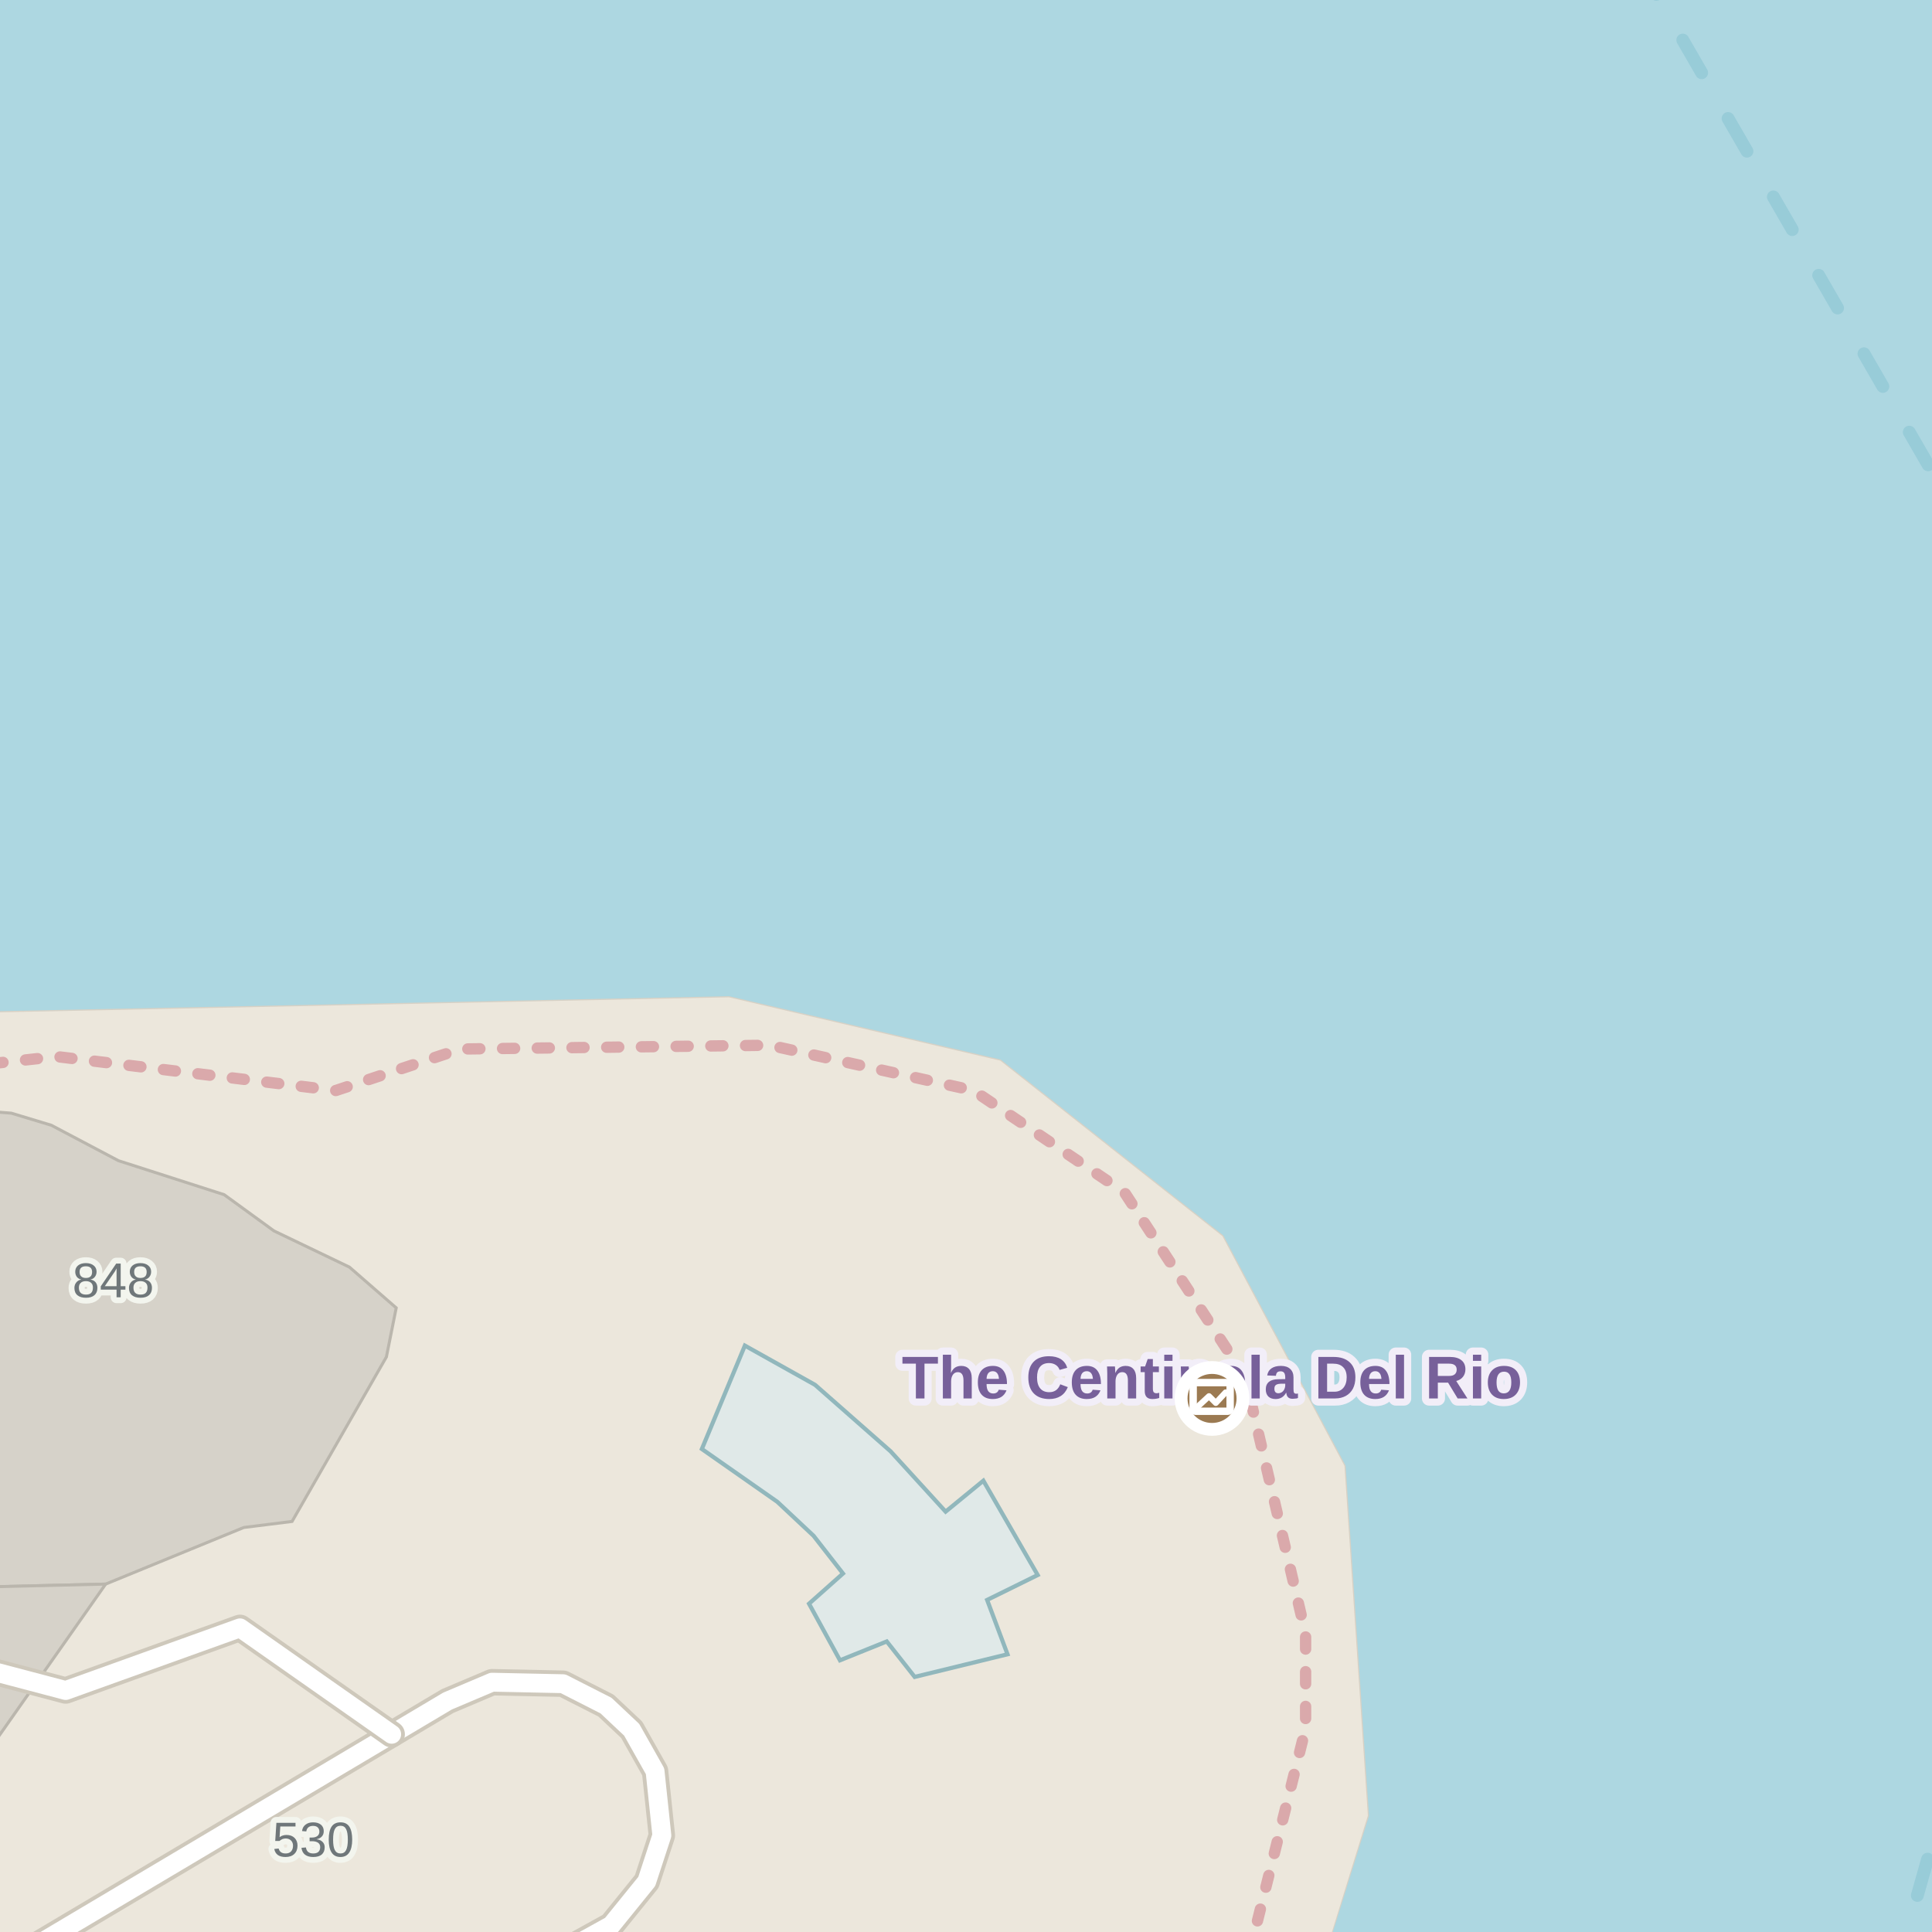
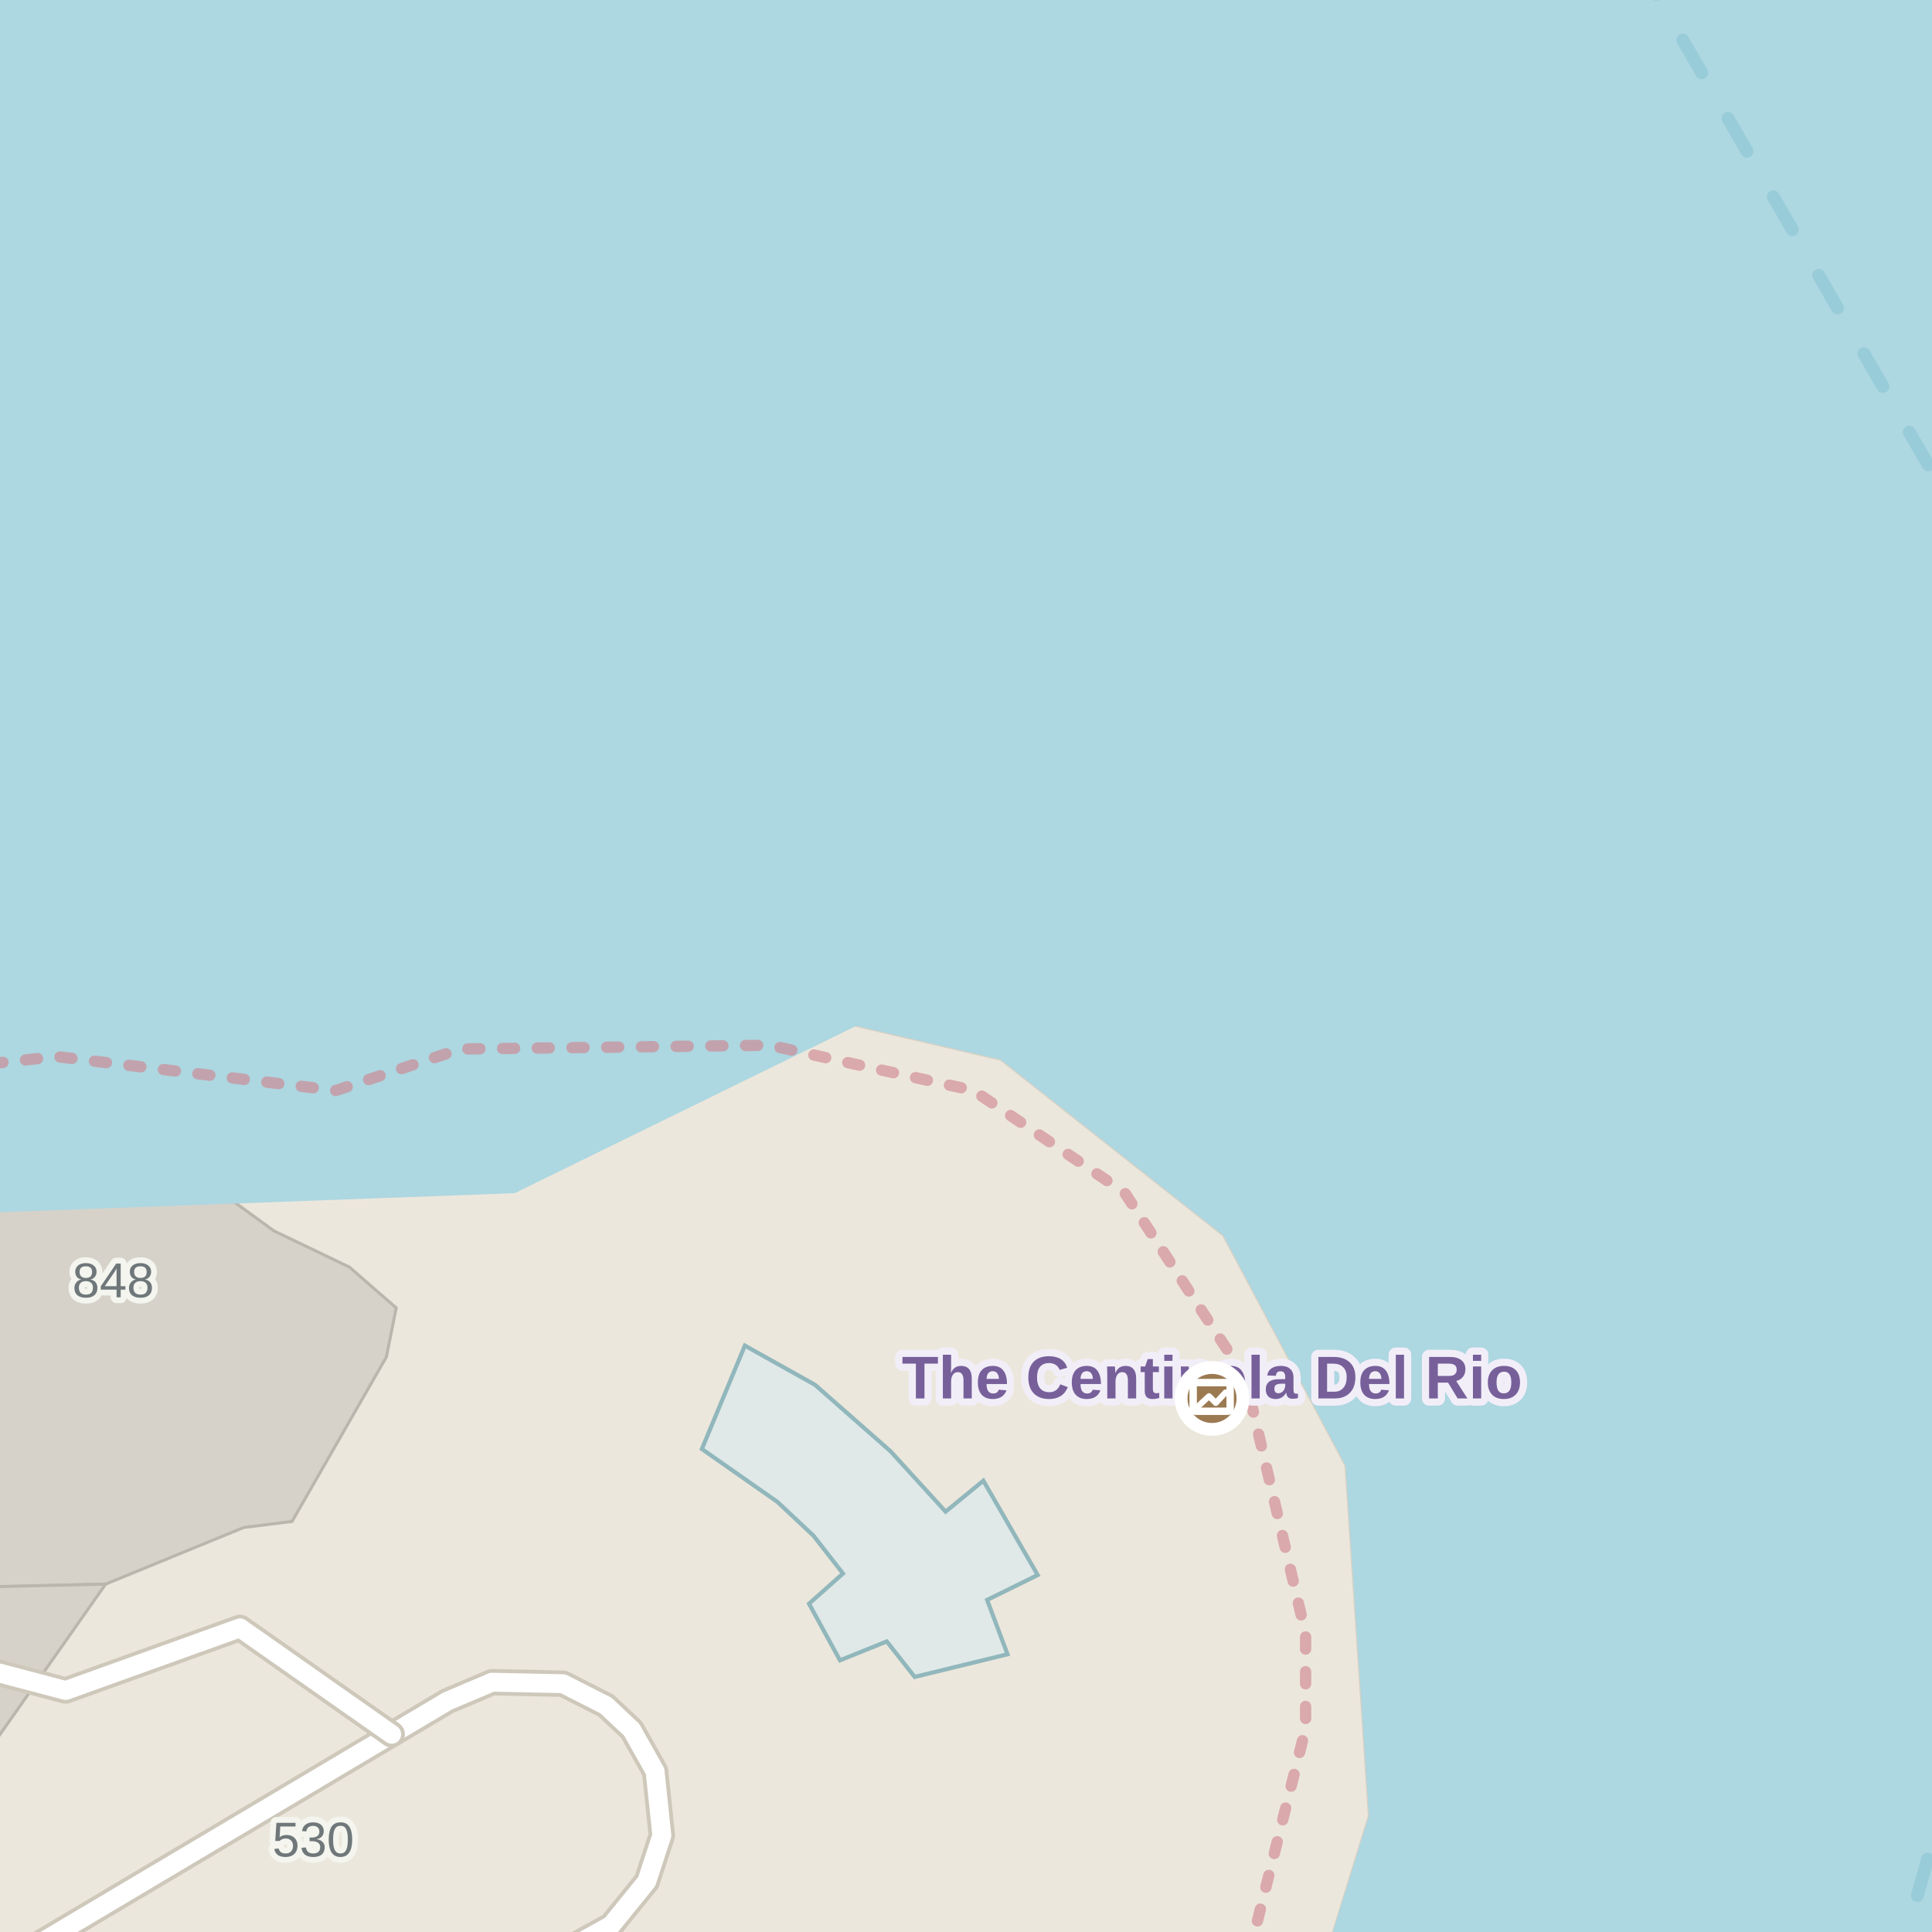
<svg xmlns="http://www.w3.org/2000/svg" width="256" height="256" viewBox="0 0 256 256">
  <rect width="256" height="256" fill="#f1efe7" />
  <path d="M-4106.7,4818.3 L-3891.9,4729.0 L-3824.7,4696.7 L-3524.2,4552.4 L-3467.8,4607.0 L-3462.9,4611.7 L-3357.5,4521.5 L-3332.4,4502.4 L-3290.5,4464.6 L-3054.4,4247.8 L-2863.9,4030.2 L-2856.6,4016.3 L-2849.6,4008.4 L-2838.5,3995.7 L-2827.2,3982.8 L-2822.6,3977.5 L-2897.7,3880.4 L-2798.3,3820.8 L-2744.4,3892.5 L-2668.2,3805.3 L-2732.7,3719.9 L-2652.8,3636.6 L-2591.3,3717.6 L-2520.7,3637.2 L-2490.6,3617.5 L-2343.4,3522.0 L-2270.7,3473.7 L-2183.1,3416.1 L-2141.7,3388.9 L-2036.8,3321.2 L-2063.8,3285.7 L-2112.1,3221.0 L-1987.2,3141.6 L-1941.7,3118.1 L-1938.2,3115.6 L-1914.2,3097.1 L-1828.6,3051.3 L-1822.7,3042.1 L-1798.7,3025.6 L-1785.7,3006.6 L-1782.0,3003.8 L-1761.1,2995.7 L-1713.9,2978.8 L-1681.6,2964.6 L-1567.5,2911.0 L-1566.1,2914.7 L-1470.4,2873.8 L-1431.3,2923.9 L-1344.2,2865.8 L-1331.8,2857.3 L-1330.6,2856.3 L-1329.4,2854.7 L-1327.5,2851.4 L-1326.5,2848.3 L-1325.9,2844.6 L-1326.0,2841.6 L-1326.4,2838.7 L-1326.8,2835.4 L-1326.9,2832.9 L-1326.7,2830.8 L-1326.3,2828.6 L-1324.7,2824.6 L-1323.6,2822.4 L-1321.1,2818.6 L-1318.5,2815.8 L-1305.8,2810.7 L-1295.2,2806.7 L-1281.7,2802.3 L-1275.4,2800.6 L-1264.2,2796.9 L-1256.3,2794.1 L-1245.4,2789.6 L-1230.6,2783.1 L-1214.6,2775.6 L-1206.0,2771.4 L-1195.2,2765.9 L-1185.1,2760.3 L-1175.0,2754.3 L-1164.7,2747.6 L-1161.5,2745.4 L-1140.8,2729.6 L-1123.4,2716.2 L-1106.4,2701.8 L-1090.5,2686.8 L-1079.0,2673.9 L-1067.6,2660.0 L-1053.6,2642.0 L-1040.8,2624.0 L-1026.1,2600.9 L-1016.5,2583.0 L-1010.5,2571.6 L-1001.6,2552.3 L-994.1,2534.4 L-987.4,2515.1 L-982.0,2498.2 L-976.1,2470.8 L-971.8,2446.3 L-969.5,2425.3 L-967.5,2400.5 L-967.3,2374.0 L-968.9,2349.5 L-973.1,2317.5 L-977.5,2295.7 L-982.5,2275.1 L-989.9,2251.7 L-996.2,2233.8 L-1003.4,2214.3 L-1010.2,2198.1 L-1014.8,2187.6 L-1016.7,2179.9 L-1017.0,2174.0 L-1016.4,2168.7 L-1014.3,2164.1 L-1011.1,2160.2 L-1006.9,2158.0 L-1002.4,2157.4 L-990.3,2160.3 L-956.6,2168.4 L-945.4,1913.7 L-901.7,1459.1 L-949.2,1447.9 L-954.4,1433.6 L-954.2,1413.1 L-947.6,1366.6 L-938.6,1356.1 L-930.6,1325.9 L-880.1,1337.6 L-852.3,1047.1 L-844.6,966.7 L-860.3,962.8 L-850.8,924.4 L-883.1,916.7 L-879.0,893.2 L-873.3,877.7 L-866.2,859.6 L-854.2,834.3 L-841.3,837.2 L-823.9,654.5 L-819.8,543.7 L-819.0,523.3 L-809.6,452.8 L-790.9,277.1 L-666.1,-48.3 L-637.6,-137.0 L-290.9,-270.0 L-257.0,-283.6 L-251.1,-286.8 L-246.5,-291.0 L-241.4,-296.9 L-237.5,-303.8 L-234.9,-310.6 L-234.3,-320.5 L-234.8,-332.8 L-239.4,-488.3 L-241.1,-518.4 L-241.6,-539.1 L-242.3,-579.3 L-243.1,-591.9 L-244.6,-602.5 L-246.7,-611.9 L-249.8,-621.5 L-254.7,-632.8 L-261.9,-644.9 L-268.9,-654.5 L-274.3,-663.6 L-279.8,-675.7 L-284.4,-687.3 L-286.2,-696.8 L-287.6,-707.3 L-288.3,-717.8 L-288.0,-728.0 L-286.8,-739.9 L-284.0,-751.6 L-280.3,-762.0 L-276.4,-771.5 L-271.4,-780.7 L-265.3,-791.9 L-261.3,-802.0 L-257.8,-814.9 L-251.4,-824.7 L-253.6,-913.9 L-256.9,-919.1 L-257.9,-979.7 L-259.6,-1051.2 L-258.4,-1061.1 L-255.2,-1071.2 L-247.2,-1087.0 L-193.7,-1202.1 L-192.6,-1204.0 L-183.2,-1224.5 L-174.3,-1243.9 L-164.3,-1263.9 L-154.5,-1284.5 L-149.7,-1294.5 L-97.1,-1402.4 L-40.9,-1521.6 L80.7,-1768.4 L7.6,-1850.3 L-52.0,-1723.3 L-103.5,-1613.4 L-111.3,-1597.8 L-127.2,-1565.3 L-159.0,-1568.0 L-167.7,-1568.5 L-170.8,-1565.7 L-166.6,-1561.9 L-182.9,-1547.4 L-195.8,-1535.5 L-198.2,-1484.6 L-203.0,-1474.4 L-218.6,-1475.0 L-221.2,-1475.9 L-425.6,-1560.3 L-430.0,-1562.6 L-434.7,-1565.6 L-442.1,-1571.2 L-447.8,-1576.6 L-452.6,-1581.8 L-457.3,-1588.2 L-460.9,-1593.8 L-463.7,-1599.6 L-465.9,-1605.7 L-467.4,-1609.9 L-468.5,-1615.0 L-469.3,-1621.0 L-470.1,-1629.2 L-470.1,-1640.9 L-471.5,-1680.6 L-465.9,-1680.9 L-466.7,-1701.9 L-467.6,-1736.5 L-462.4,-1736.6 L-462.8,-1760.2 L-468.7,-1760.1 L-471.4,-1859.5 L-465.8,-1859.8 L-466.7,-1883.1 L-472.1,-1882.9 L-474.4,-1956.4 L-447.4,-1985.5 L-412.9,-1986.7 L-387.2,-1987.6 L-353.3,-1988.7 L-320.7,-1989.7 L-291.5,-1990.7 L-278.8,-1991.3 L-279.4,-2002.6 L-279.6,-2014.4 L-281.5,-2052.7 L-282.2,-2125.8 L-283.2,-2127.1 L-283.4,-2134.3 L-281.3,-2134.4 L-286.4,-2310.5 L-290.8,-2476.2 L-291.5,-2481.4 L-291.9,-2491.0 L-364.1,-2488.4 L-412.1,-2492.5 L-771.4,-2480.0 L-771.5,-2483.2 L-772.2,-2498.5 L-942.6,-2492.5 L-942.9,-2520.8 L-965.4,-2525.9 L-969.4,-2647.0 L-306.6,-2670.0 L-295.6,-2685.1 L-296.0,-2728.1 L-296.8,-2765.3 L-297.4,-2788.6 L-298.3,-2811.3 L-351.0,-2836.1 L-353.1,-2891.2 L-299.1,-2918.0 L-304.0,-3045.5 L-305.4,-3051.8 L-359.1,-3076.9 L-360.8,-3145.1 L-309.8,-3171.4 L-332.5,-3448.3 L-326.5,-3571.5 L-323.5,-3772.4 L-323.7,-3990.9 L-318.9,-4021.5 L-318.6,-4036.3 L-323.4,-4054.1 L-318.4,-4054.1 L-318.4,-4070.2 L-315.4,-4481.2 L-315.9,-4499.5 L-321.6,-4499.5 L-321.4,-4575.1 L-324.7,-4579.8 L-329.9,-4657.8 L-319.6,-4729.1 L-320.9,-4815.4 L-324.4,-4836.1 L-319.1,-4900.0 L-322.7,-4977.3 L-331.7,-5060.0 L-348.8,-5194.0 L-340.7,-5230.9 L-344.3,-5266.8 L-374.9,-5292.9 L-419.8,-5292.5 L-488.2,-5283.5 L-532.7,-5283.5 L-573.1,-5298.3 L-626.2,-5334.7 L-626.2,-5400.0 L-627.6,-5480.3 L-622.4,-5547.2 L-604.8,-5599.4 L-310.1,-5604.9 L-303.3,-6022.8 L-303.3,-6624.4 L-306.4,-6842.7 L15605.8,-13414.4 L15605.8,22803.8 L-4106.7,22803.8 L-4106.7,4818.3 Z" fill="#add7e1" stroke="none" />
  <path d="M-2951.7,-430.4 L-2923.4,-280.0 L-2906.2,-238.2 L-2870.7,-191.3 L-2647.9,66.1 L-2571.9,139.5 L-2507.1,175.4 L-2435.1,194.6 L-2357.0,205.3 L-2292.8,198.2 L-2131.1,162.5 L-2028.6,119.5 L-1945.4,56.4 L-1760.2,-91.1 L-1644.5,-141.3 L-1542.9,-152.6 L-1449.5,-134.7 L-1282.8,-71.5 L-1216.5,-53.8 L-1134.9,-52.3 L-1012.6,-71.7 L-873.6,-102.0 L-709.1,-160.1 L-13.1,-438.6 L74.8,-215.8 L-623.0,63.4 L-807.5,128.3 L-968.6,163.9 L-1116.3,186.6 L-1246.6,184.0 L-1358.3,155.8 L-1523.6,93.0 L-1552.2,86.9 L-1580.6,89.6 L-1626.9,107.4 L-1799.7,245.9 L-1912.5,328.8 L-2062.0,391.8 L-2250.3,434.1 L-2362.1,445.0 L-2482.0,429.6 L-2598.0,396.9 L-2715.2,330.8 L-2823.2,228.2 L-3052.4,-36.4 L-3112.9,-119.5 L-3153.7,-219.8 L-3185.4,-385.4 L-2951.7,-430.4 Z" fill="#add7e1" stroke="none" />
  <path d="M-143.4,1306.5 L-130.9,1298.2 L-122.4,1290.9 L-113.6,1280.0 L-107.2,1269.2 L-101.9,1255.9 L-66.6,1130.3 L-31.4,1009.8 L29.4,789.0 L101.4,529.8 L149.4,344.2 L181.4,240.6 L178.3,194.2 L162.1,163.7 L132.6,140.4 L96.6,132.0 L-29.8,134.6 L-207.4,139.4 L-569.3,153.8 L-639.4,157.0 L-671.3,162.8 L-693.3,184.2 L-697.2,212.6 L-687.4,257.8 L-663.6,331.9 L-637.1,401.2 L-617.7,447.8 L-562.6,573.0 L-529.1,655.2 L-506.5,705.0 L-478.2,773.7 L-450.3,833.2 L-399.4,945.8 L-370.6,1009.8 L-357.8,1048.2 L-311.4,1160.1 L-296.3,1191.9 L-286.9,1216.8 L-283.1,1225.8 L-266.4,1264.5 L-261.8,1272.2 L-254.6,1282.8 L-246.2,1291.9 L-235.9,1300.5 L-225.6,1308.0 L-214.3,1312.8 L-200.7,1316.4 L-188.1,1317.9 L-178.3,1317.5 L-168.4,1316.0 L-155.4,1311.9 L-143.4,1306.5 Z" fill="#f1efe7" stroke="#8ab09d" stroke-width="0.65" />
  <path d="M-143.4,1306.5 L-130.9,1298.2 L-122.4,1290.9 L-113.6,1280.0 L-107.2,1269.2 L-101.9,1255.9 L-66.6,1130.3 L-31.4,1009.8 L29.4,789.0 L101.4,529.8 L149.4,344.2 L181.4,240.6 L178.3,194.2 L162.1,163.7 L132.6,140.4 L96.6,132.0 L-29.8,134.6 L-207.4,139.4 L-569.3,153.8 L-639.4,157.0 L-671.3,162.8 L-693.3,184.2 L-697.2,212.6 L-687.4,257.8 L-663.6,331.9 L-637.1,401.2 L-617.7,447.8 L-562.6,573.0 L-529.1,655.2 L-506.5,705.0 L-478.2,773.7 L-450.3,833.2 L-399.4,945.8 L-370.6,1009.8 L-357.8,1048.2 L-311.4,1160.1 L-296.3,1191.9 L-286.9,1216.8 L-283.1,1225.8 L-266.4,1264.5 L-261.8,1272.2 L-254.6,1282.8 L-246.2,1291.9 L-235.9,1300.5 L-225.6,1308.0 L-214.3,1312.8 L-200.7,1316.4 L-188.1,1317.9 L-178.3,1317.5 L-168.4,1316.0 L-155.4,1311.9 L-143.4,1306.5 Z" fill="#ece7dc" stroke="#d7d1c5" stroke-width="0.3" />
  <path d="M-1.0,-1.0 L257.0,-1.0 L257.0,257.0 L-1.0,257.0 L-1.0,-1.0 Z M-1.0,257.0 L176.3,257.0 L181.4,240.6 L178.3,194.2 L162.1,163.7 L132.6,140.4 L96.6,132.0 L-1.0,134.0 L-1.0,257.0 Z" fill="#add7e1" stroke="none" fill-rule="evenodd" />
  <path d="M-48.2,183.4 L-43.2,175.9 L-42.8,160.9 L-38.0,151.9 L-31.0,153.0 L-17.9,150.0 L-8.7,148.5 L-3.6,147.1 L1.5,147.5 L6.8,149.1 L15.7,153.8 L29.7,158.3 L36.3,163.1 L46.3,167.9 L52.5,173.3 L51.2,179.8 L38.7,201.6 L32.3,202.4 L14.0,209.9 L-2.8,210.3 L-21.9,203.9 L-48.8,191.3 L-48.2,183.4 Z" fill="#d6d2c9" stroke="#bab6ad" stroke-width="0.4" />
  <path d="M-21.9,203.9 L-22.0,231.2 L-0.9,231.1 L14.0,209.9 L-2.8,210.3 L-21.9,203.9 Z" fill="#d6d2c9" stroke="#bab6ad" stroke-width="0.4" />
  <path d="M98.7,178.3 L93.0,192.0 L103.0,199.0 L107.8,203.5 L111.7,208.5 L107.2,212.5 L111.3,220.0 L117.5,217.5 L121.2,222.2 L133.5,219.2 L130.8,212.0 L137.5,208.7 L130.3,196.2 L125.3,200.3 L118.0,192.3 L108.0,183.5 L98.7,178.3 Z" fill="#e0e9e8" stroke="#91b7bc" stroke-width="0.55" />
+   <path d="M-1050.3,-69.6 L-509.7,-200 L114.8,-183.4 L385.1,2.9 L68.2,158.1 L-1050.3,199.5 Z" fill="#add7e1" stroke="none" />
  <path d="M30.9,-327.2 L290.5,122.2 L-168.8,1747.5" fill="none" stroke="#6fb5c7" stroke-width="1.7" stroke-dasharray="5 7" opacity="0.34" stroke-linecap="round" stroke-linejoin="round" />
  <path d="M-10.7,-1181.1 L2546.0,91.2" fill="none" stroke="#6fb5c7" stroke-width="1.7" stroke-dasharray="5 7" opacity="0.34" stroke-linecap="round" stroke-linejoin="round" />
  <path d="M151.0,317.0 L173.0,229.0 L173.0,216.5 L165.0,182.5 L149.0,158.0 L129.0,144.5 L102.0,138.5 L61.0,139.0 L44.5,144.5 L7.5,140.0 L-61.5,147.5" fill="none" stroke="#cf828d" stroke-width="1.5" stroke-dasharray="1.6 3.0" opacity="0.62" stroke-linecap="round" stroke-linejoin="round" />
  <path d="M-13.1,302.8 L10.0,291.2 L75.4,258.2 L81.0,255.1 L85.7,249.3 L87.7,243.2 L86.8,234.7 L83.7,229.2 L80.3,226.0 L74.6,223.1 L65.2,222.9 L59.3,225.4 L51.9,229.8 L-8.5,265.7 L-15.3,278.4" fill="none" stroke="#cec8bb" stroke-width="3.5" stroke-linecap="round" stroke-linejoin="round" />
  <path d="M-13.1,302.8 L10.0,291.2 L75.4,258.2 L81.0,255.1 L85.7,249.3 L87.7,243.2 L86.8,234.7 L83.7,229.2 L80.3,226.0 L74.6,223.1 L65.2,222.9 L59.3,225.4 L51.9,229.8 L-8.5,265.7 L-15.3,278.4" fill="none" stroke="#ffffff" stroke-width="2.5" stroke-linecap="round" stroke-linejoin="round" />
  <path d="M-93.5,256.3 L-47.3,237.0 L-27.5,228.2 L-14.8,217.8 L8.7,224.0 L31.8,215.7 L51.9,229.8" fill="none" stroke="#cec8bb" stroke-width="3.5" stroke-linecap="round" stroke-linejoin="round" />
  <path d="M-93.5,256.3 L-47.3,237.0 L-27.5,228.2 L-14.8,217.8 L8.7,224.0 L31.8,215.7 L51.9,229.8" fill="none" stroke="#ffffff" stroke-width="2.5" stroke-linecap="round" stroke-linejoin="round" />
  <text x="160.6" y="185.3" text-anchor="middle" font-family="Arial, sans-serif" font-size="8" font-weight="600" paint-order="stroke" stroke="#f2eef8" stroke-width="1.9" stroke-linejoin="round" fill="#77609a" textLength="107.5" lengthAdjust="spacing">The Centinela Del Rio</text>
  <text x="15.0" y="171.9" text-anchor="middle" font-family="Arial, sans-serif" font-size="6.5" textLength="18.0" lengthAdjust="spacing" font-weight="500" paint-order="stroke" stroke="#f3f5ee" stroke-width="1.55" stroke-linejoin="round" fill="#6f777a">848</text>
  <text x="41.5" y="246.0" text-anchor="middle" font-family="Arial, sans-serif" font-size="6.5" textLength="18.0" lengthAdjust="spacing" font-weight="500" paint-order="stroke" stroke="#f3f5ee" stroke-width="1.55" stroke-linejoin="round" fill="#6f777a">530</text>
  <g>
    <circle cx="160.6" cy="185.3" r="4.1" fill="#9b7a52" stroke="#ffffff" stroke-width="1.7" />
    <rect x="158.1" y="183.2" width="4.9" height="3.8" rx="0.3" stroke="#ffffff" stroke-width="0.98" fill="none" />
    <path d="M158.8,186.3 L160.2,185.0 L161.1,185.9 L162.4,184.5" stroke="#ffffff" stroke-width="0.79" stroke-linecap="round" stroke-linejoin="round" fill="none" />
  </g>
</svg>
